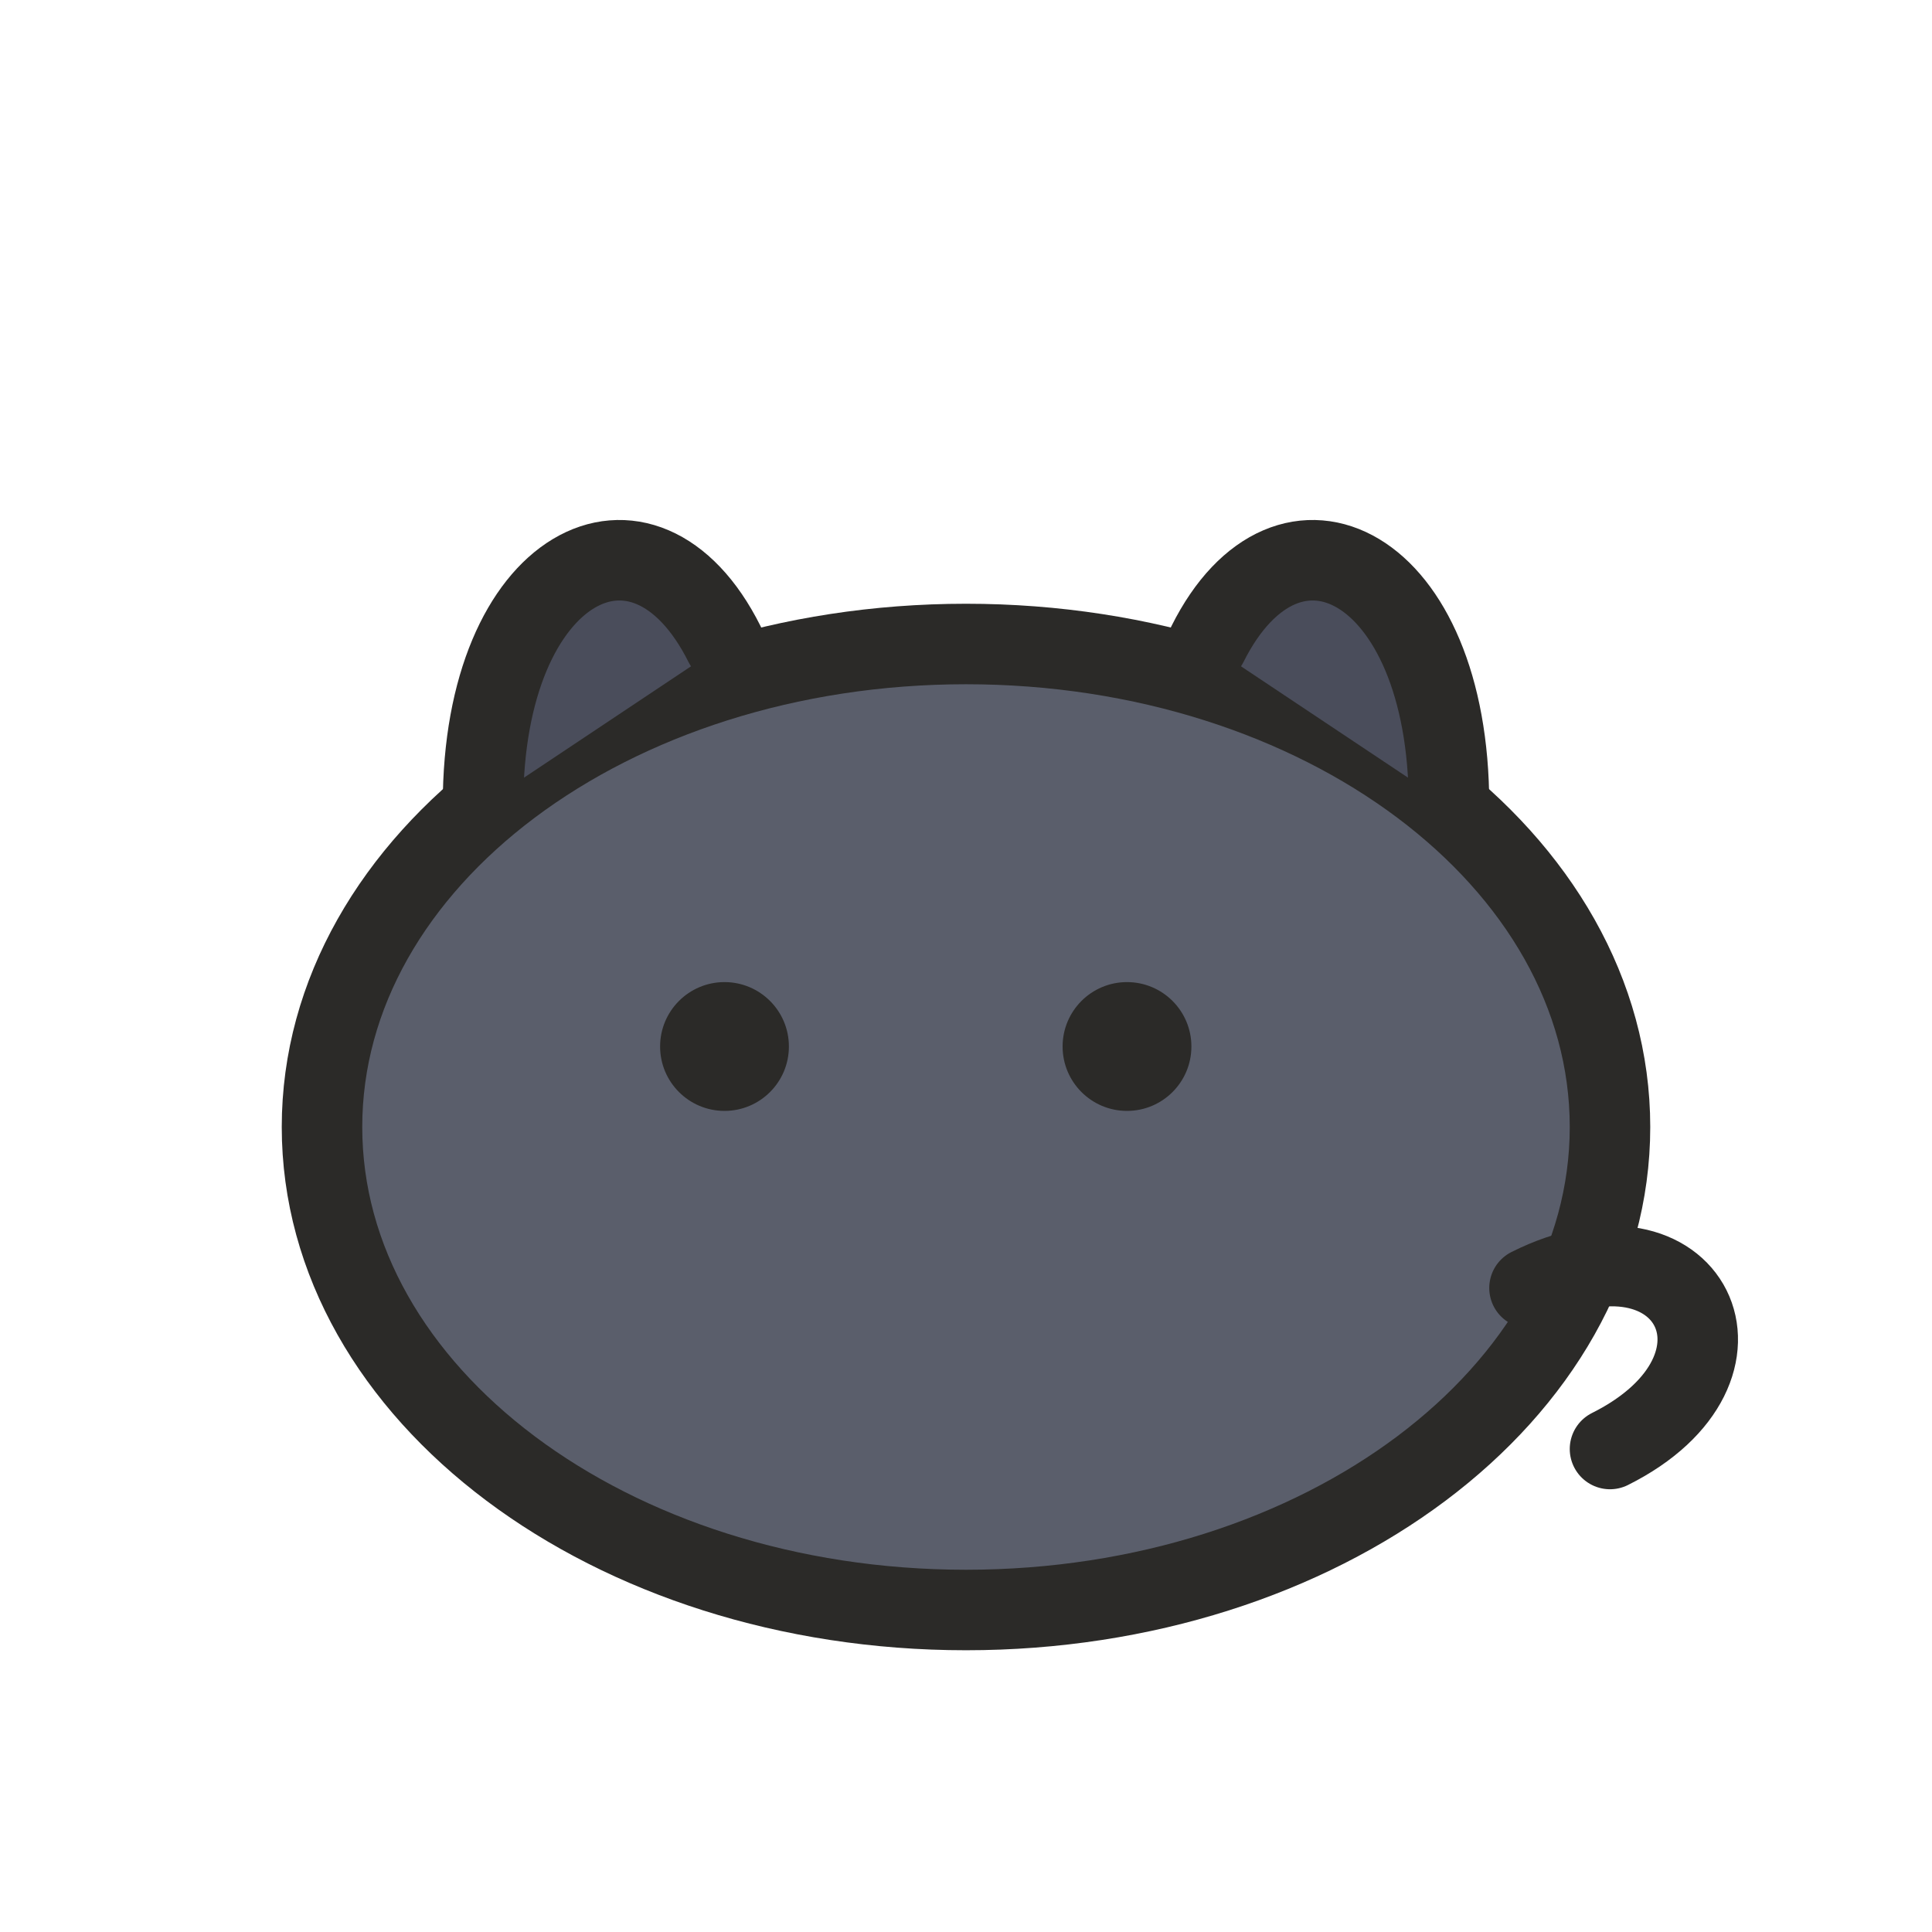
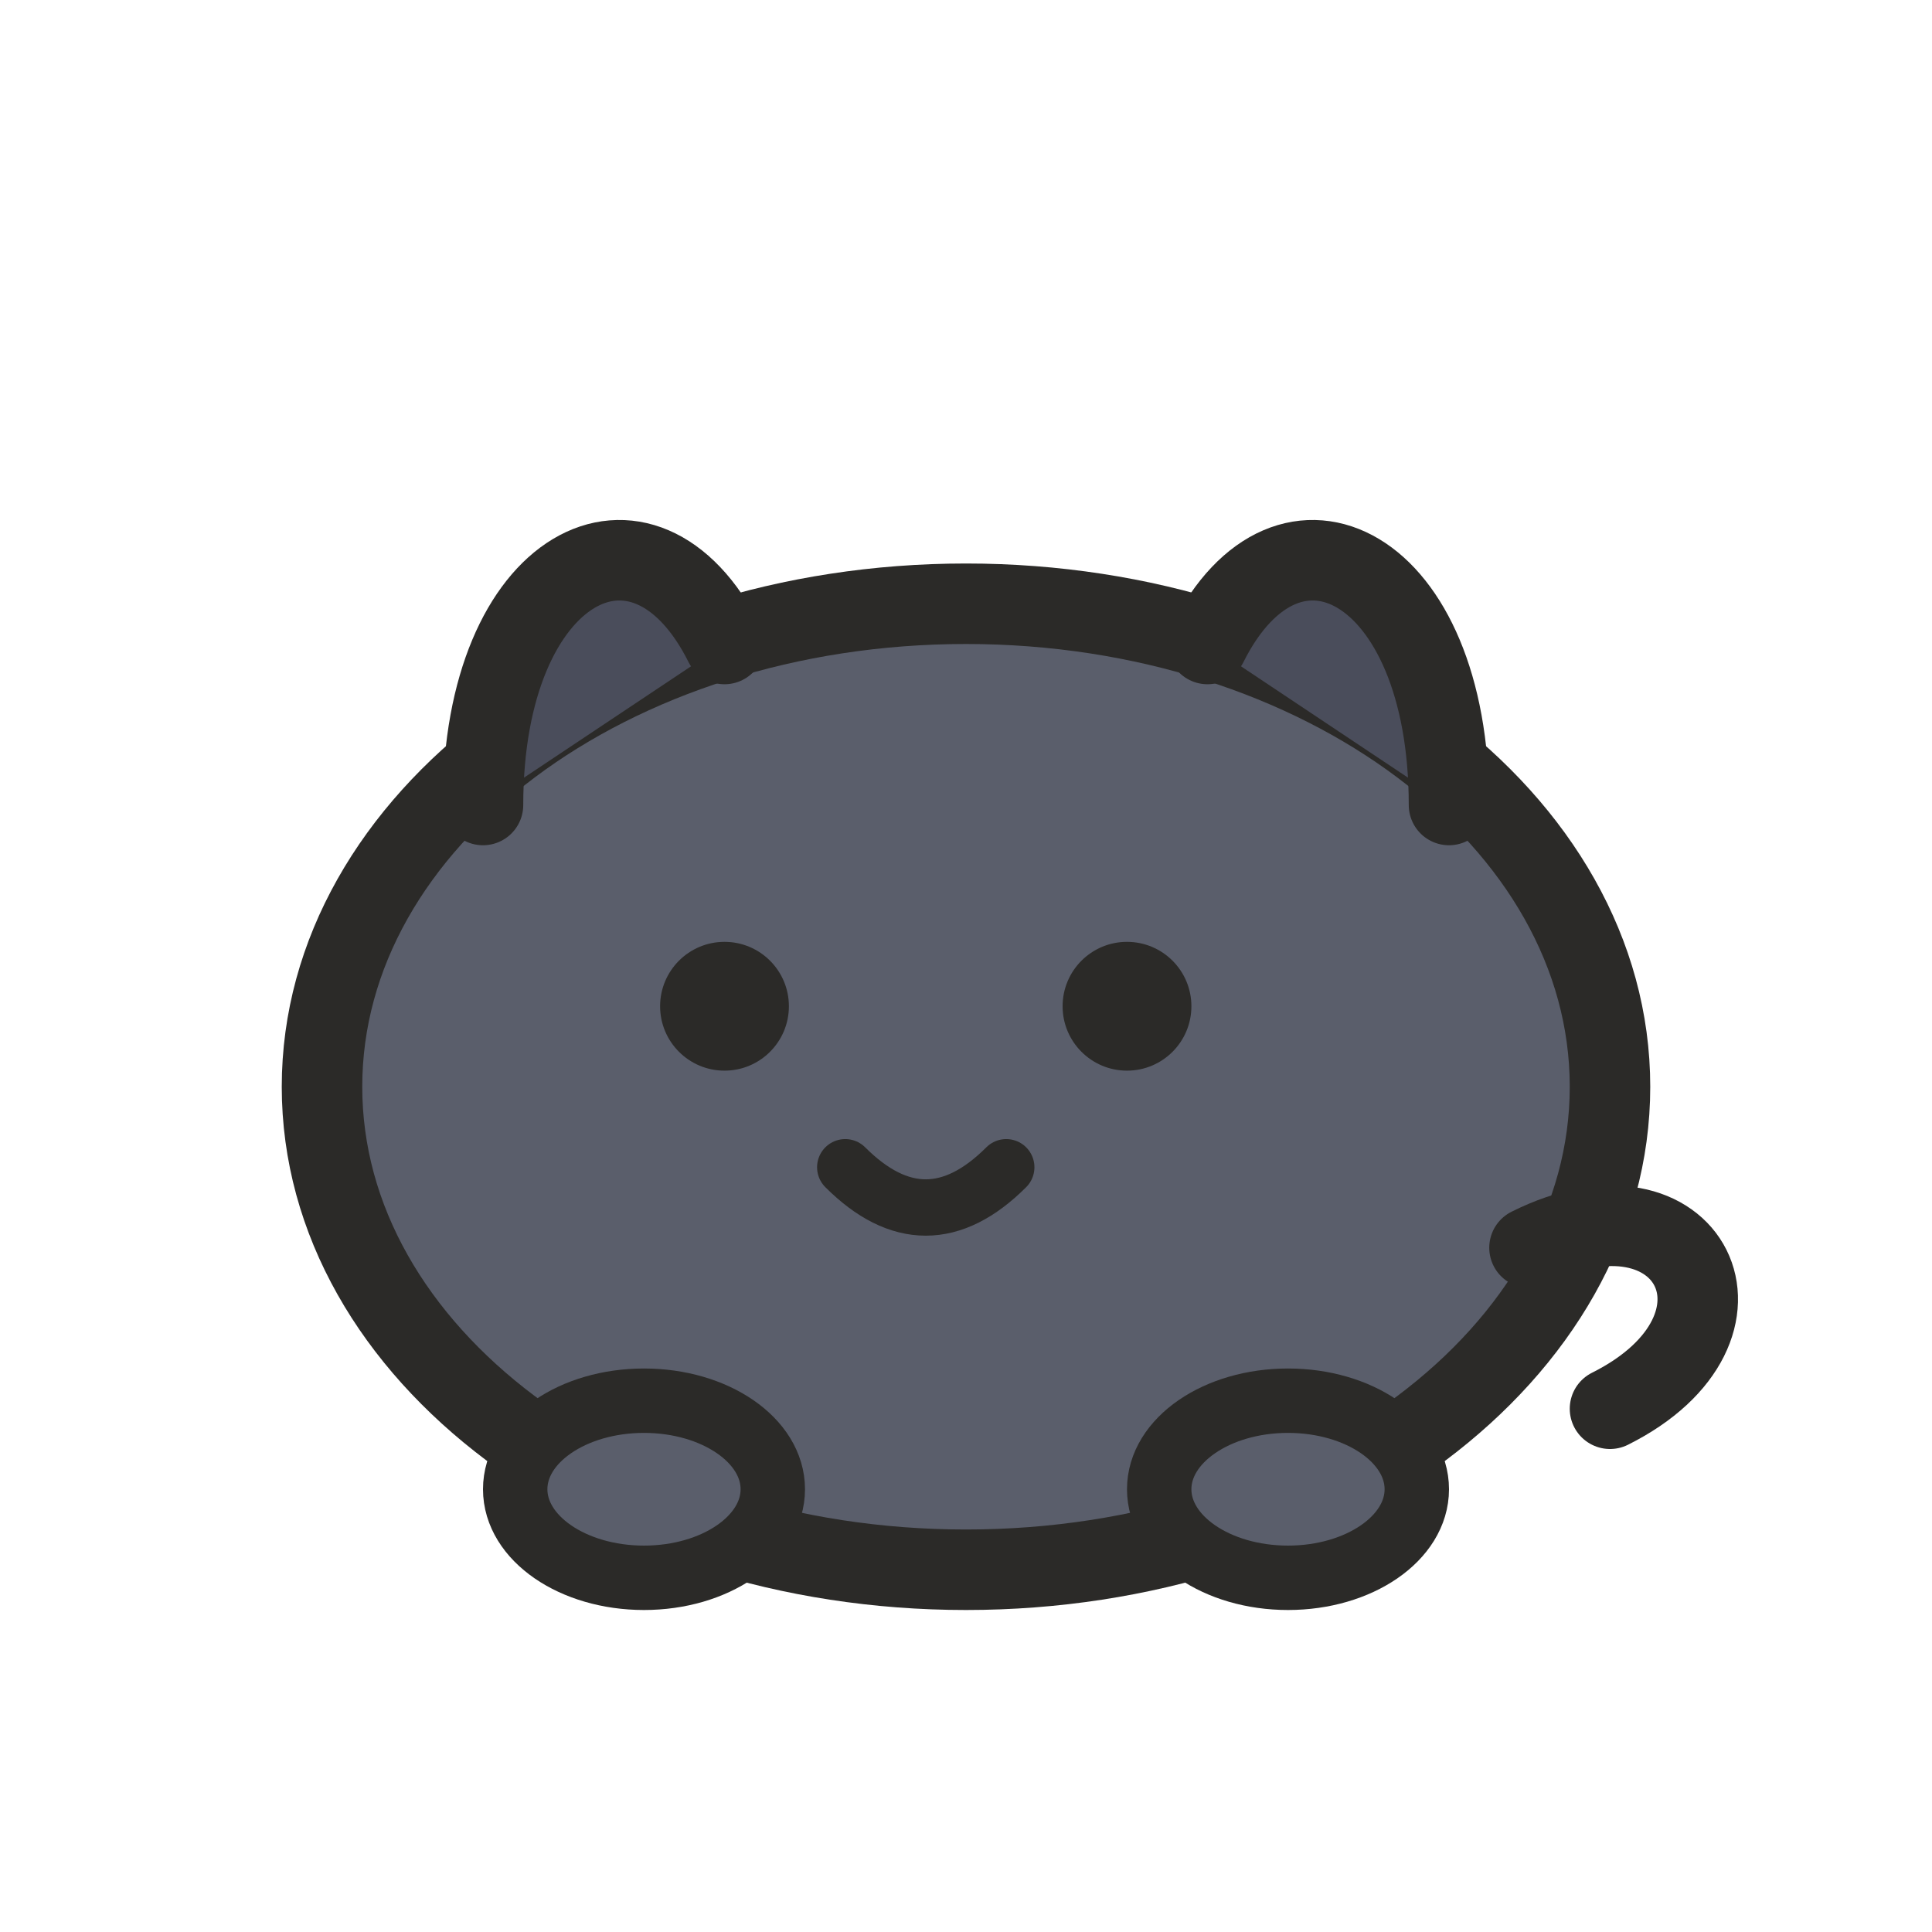
<svg xmlns="http://www.w3.org/2000/svg" width="48" height="48" viewBox="0 0 48 48" fill="none">
-   <ellipse cx="24" cy="28" rx="16" ry="12" fill="#5A5E6B" stroke="#2B2A28" stroke-width="2" stroke-linejoin="round" />
-   <path d="M12 20 C12 14 16 12 18 16" fill="#4A4D5B" stroke="#2B2A28" stroke-width="2" stroke-linecap="round" stroke-linejoin="round" />
-   <path d="M36 20 C36 14 32 12 30 16" fill="#4A4D5B" stroke="#2B2A28" stroke-width="2" stroke-linecap="round" stroke-linejoin="round" />
-   <circle cx="18" cy="26" r="1.6" fill="#2B2A28" />
-   <circle cx="28" cy="26" r="1.6" fill="#2B2A28" />
-   <path d="M38 32 C42 30 44 34 40 36" fill="none" stroke="#2B2A28" stroke-width="2" stroke-linecap="round" />
+   <ellipse id="body" cx="24" cy="27" rx="16" ry="12" fill="#5A5E6B" stroke="#2B2A28" stroke-width="2" stroke-linejoin="round" />
+   <path id="ear-l" d="M12 20 C12 14 16 12 18 16" fill="#4A4D5B" stroke="#2B2A28" stroke-width="2" stroke-linecap="round" stroke-linejoin="round" />
+   <path id="ear-r" d="M36 20 C36 14 32 12 30 16" fill="#4A4D5B" stroke="#2B2A28" stroke-width="2" stroke-linecap="round" stroke-linejoin="round" />
+   <ellipse id="leg-l" cx="16" cy="37" rx="3.2" ry="2.2" fill="#5A5E6B" stroke="#2B2A28" stroke-width="1.6" />
+   <ellipse id="leg-r" cx="32" cy="37" rx="3.2" ry="2.2" fill="#5A5E6B" stroke="#2B2A28" stroke-width="1.6" />
+   <circle id="eye-l" cx="18" cy="25" r="1.6" fill="#2B2A28" />
+   <circle id="eye-r" cx="28" cy="25" r="1.6" fill="#2B2A28" />
+   <path id="mouth" d="M21 29 Q23 31 25 29" fill="none" stroke="#2B2A28" stroke-width="1.4" stroke-linecap="round" />
+   <path id="tail" d="M38 31 C42 29 44 33 40 35" fill="none" stroke="#2B2A28" stroke-width="2" stroke-linecap="round" />
</svg>
